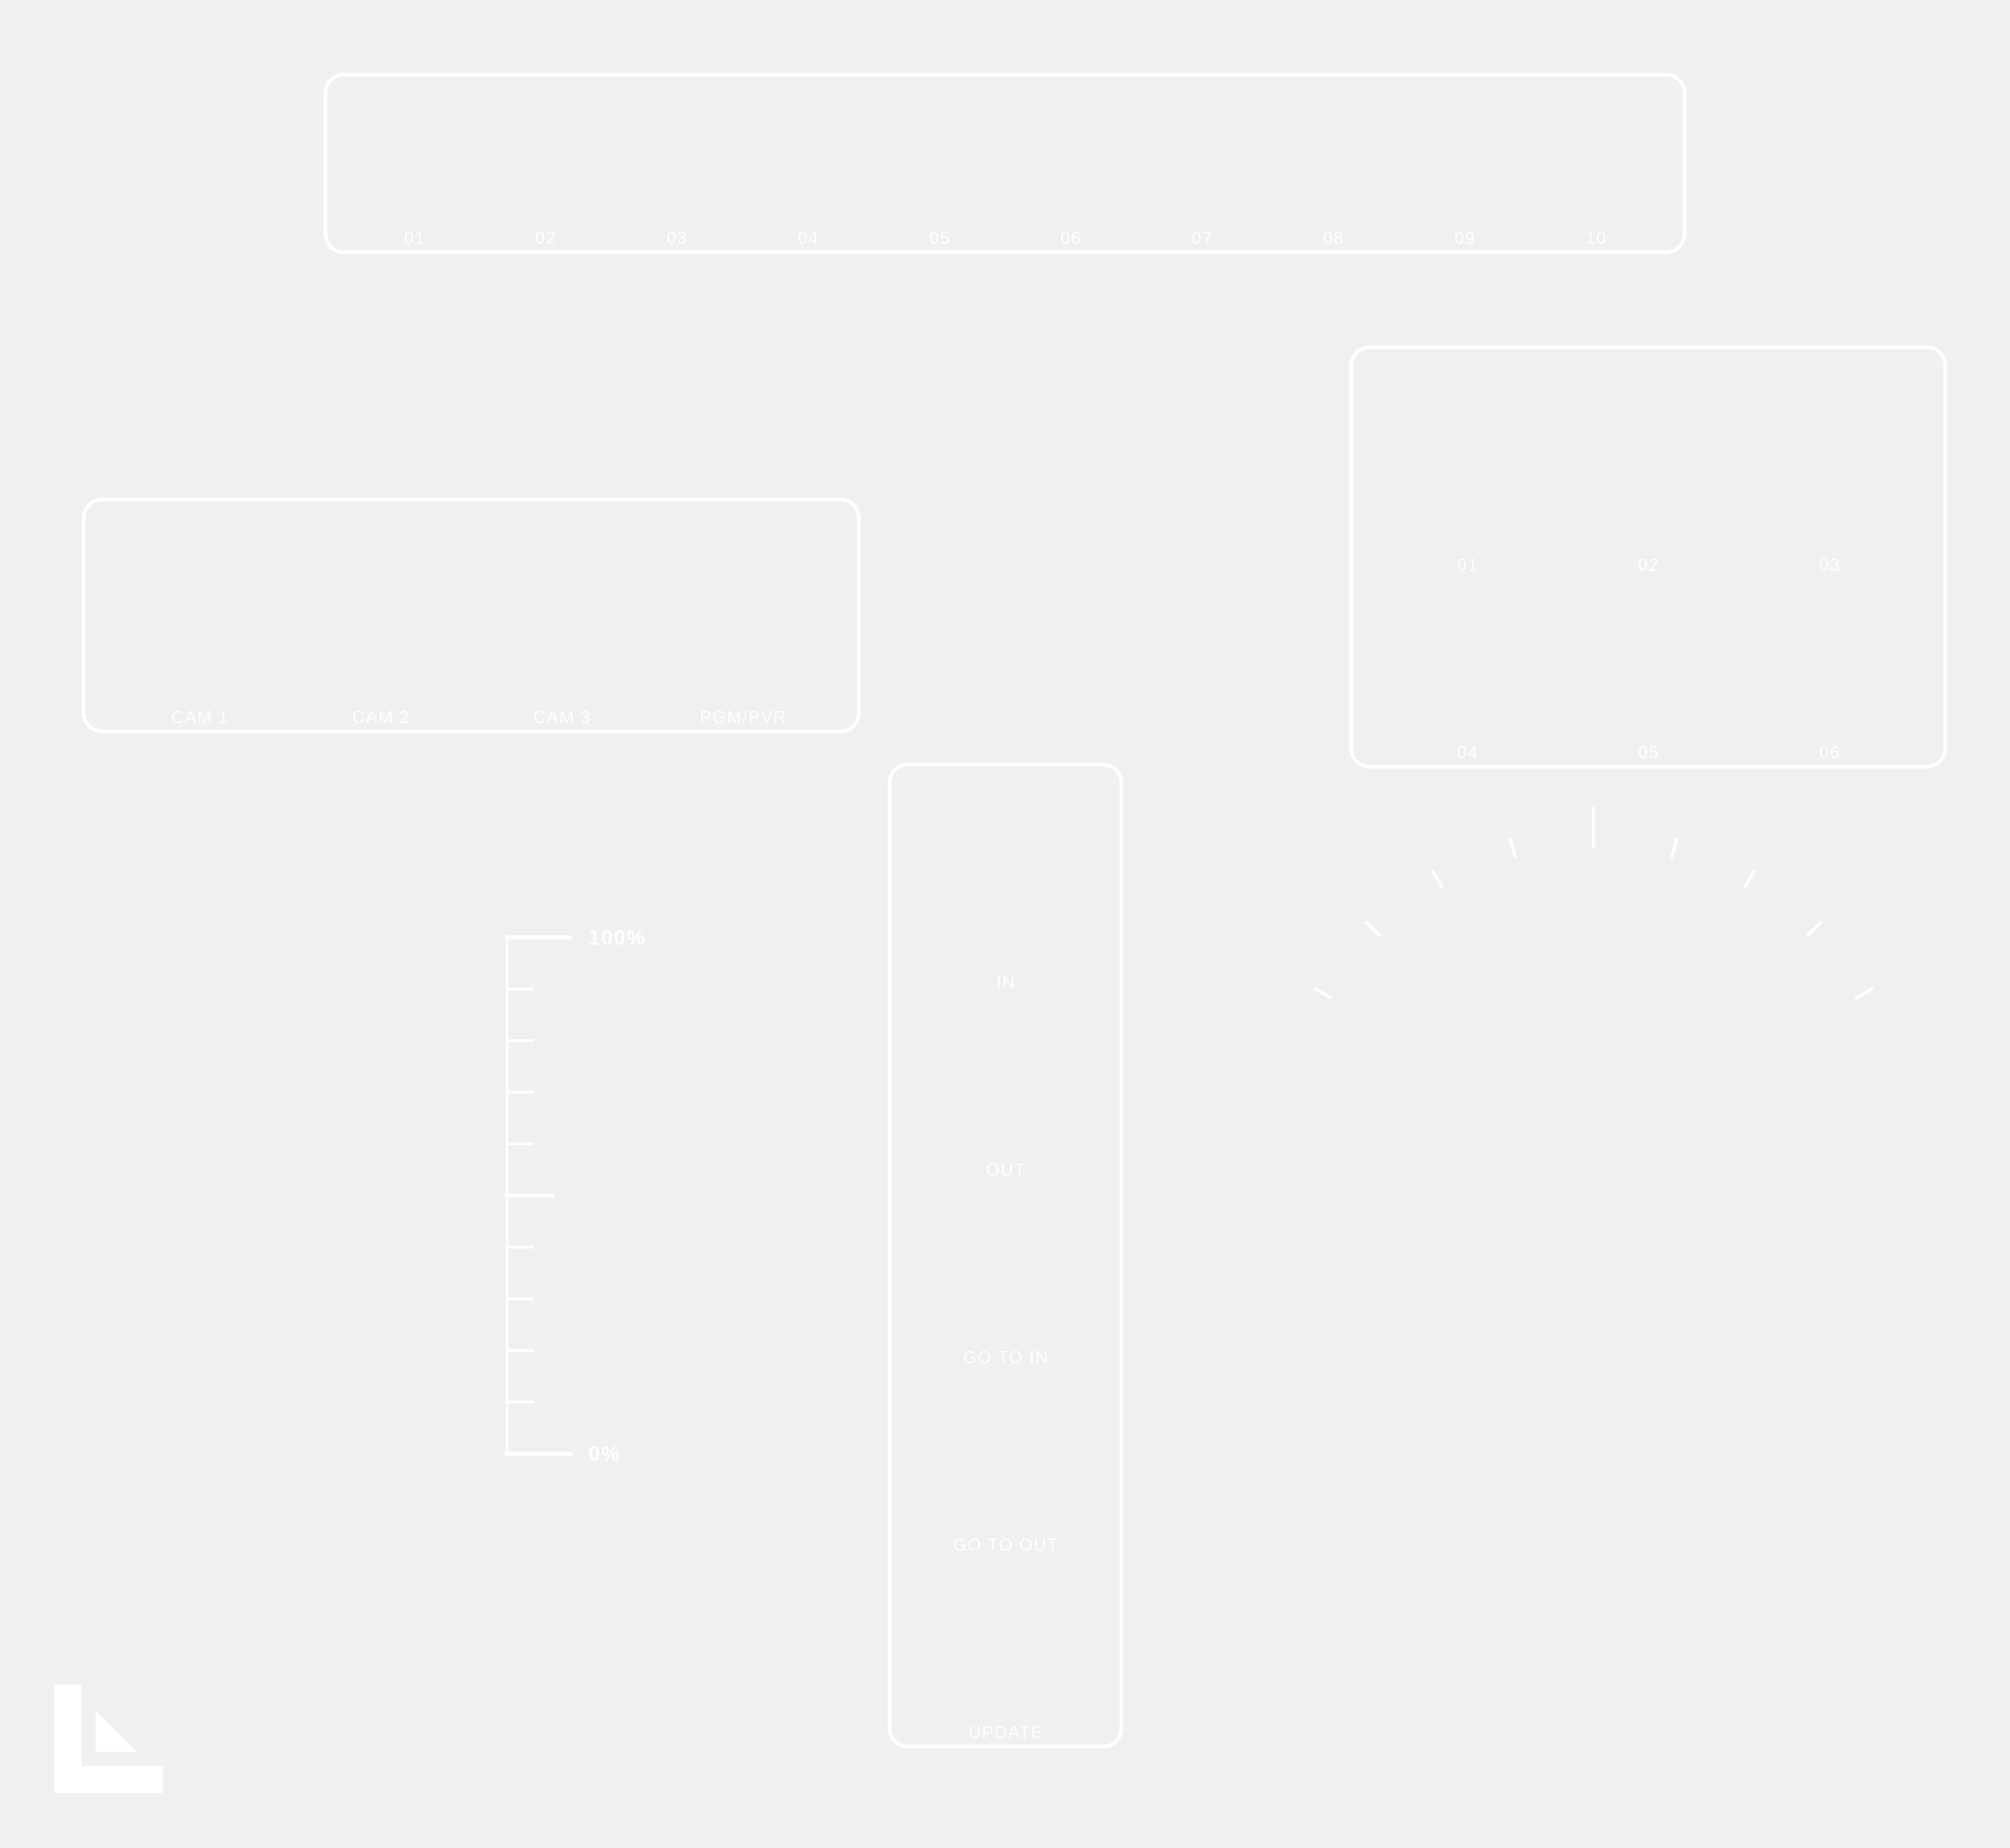
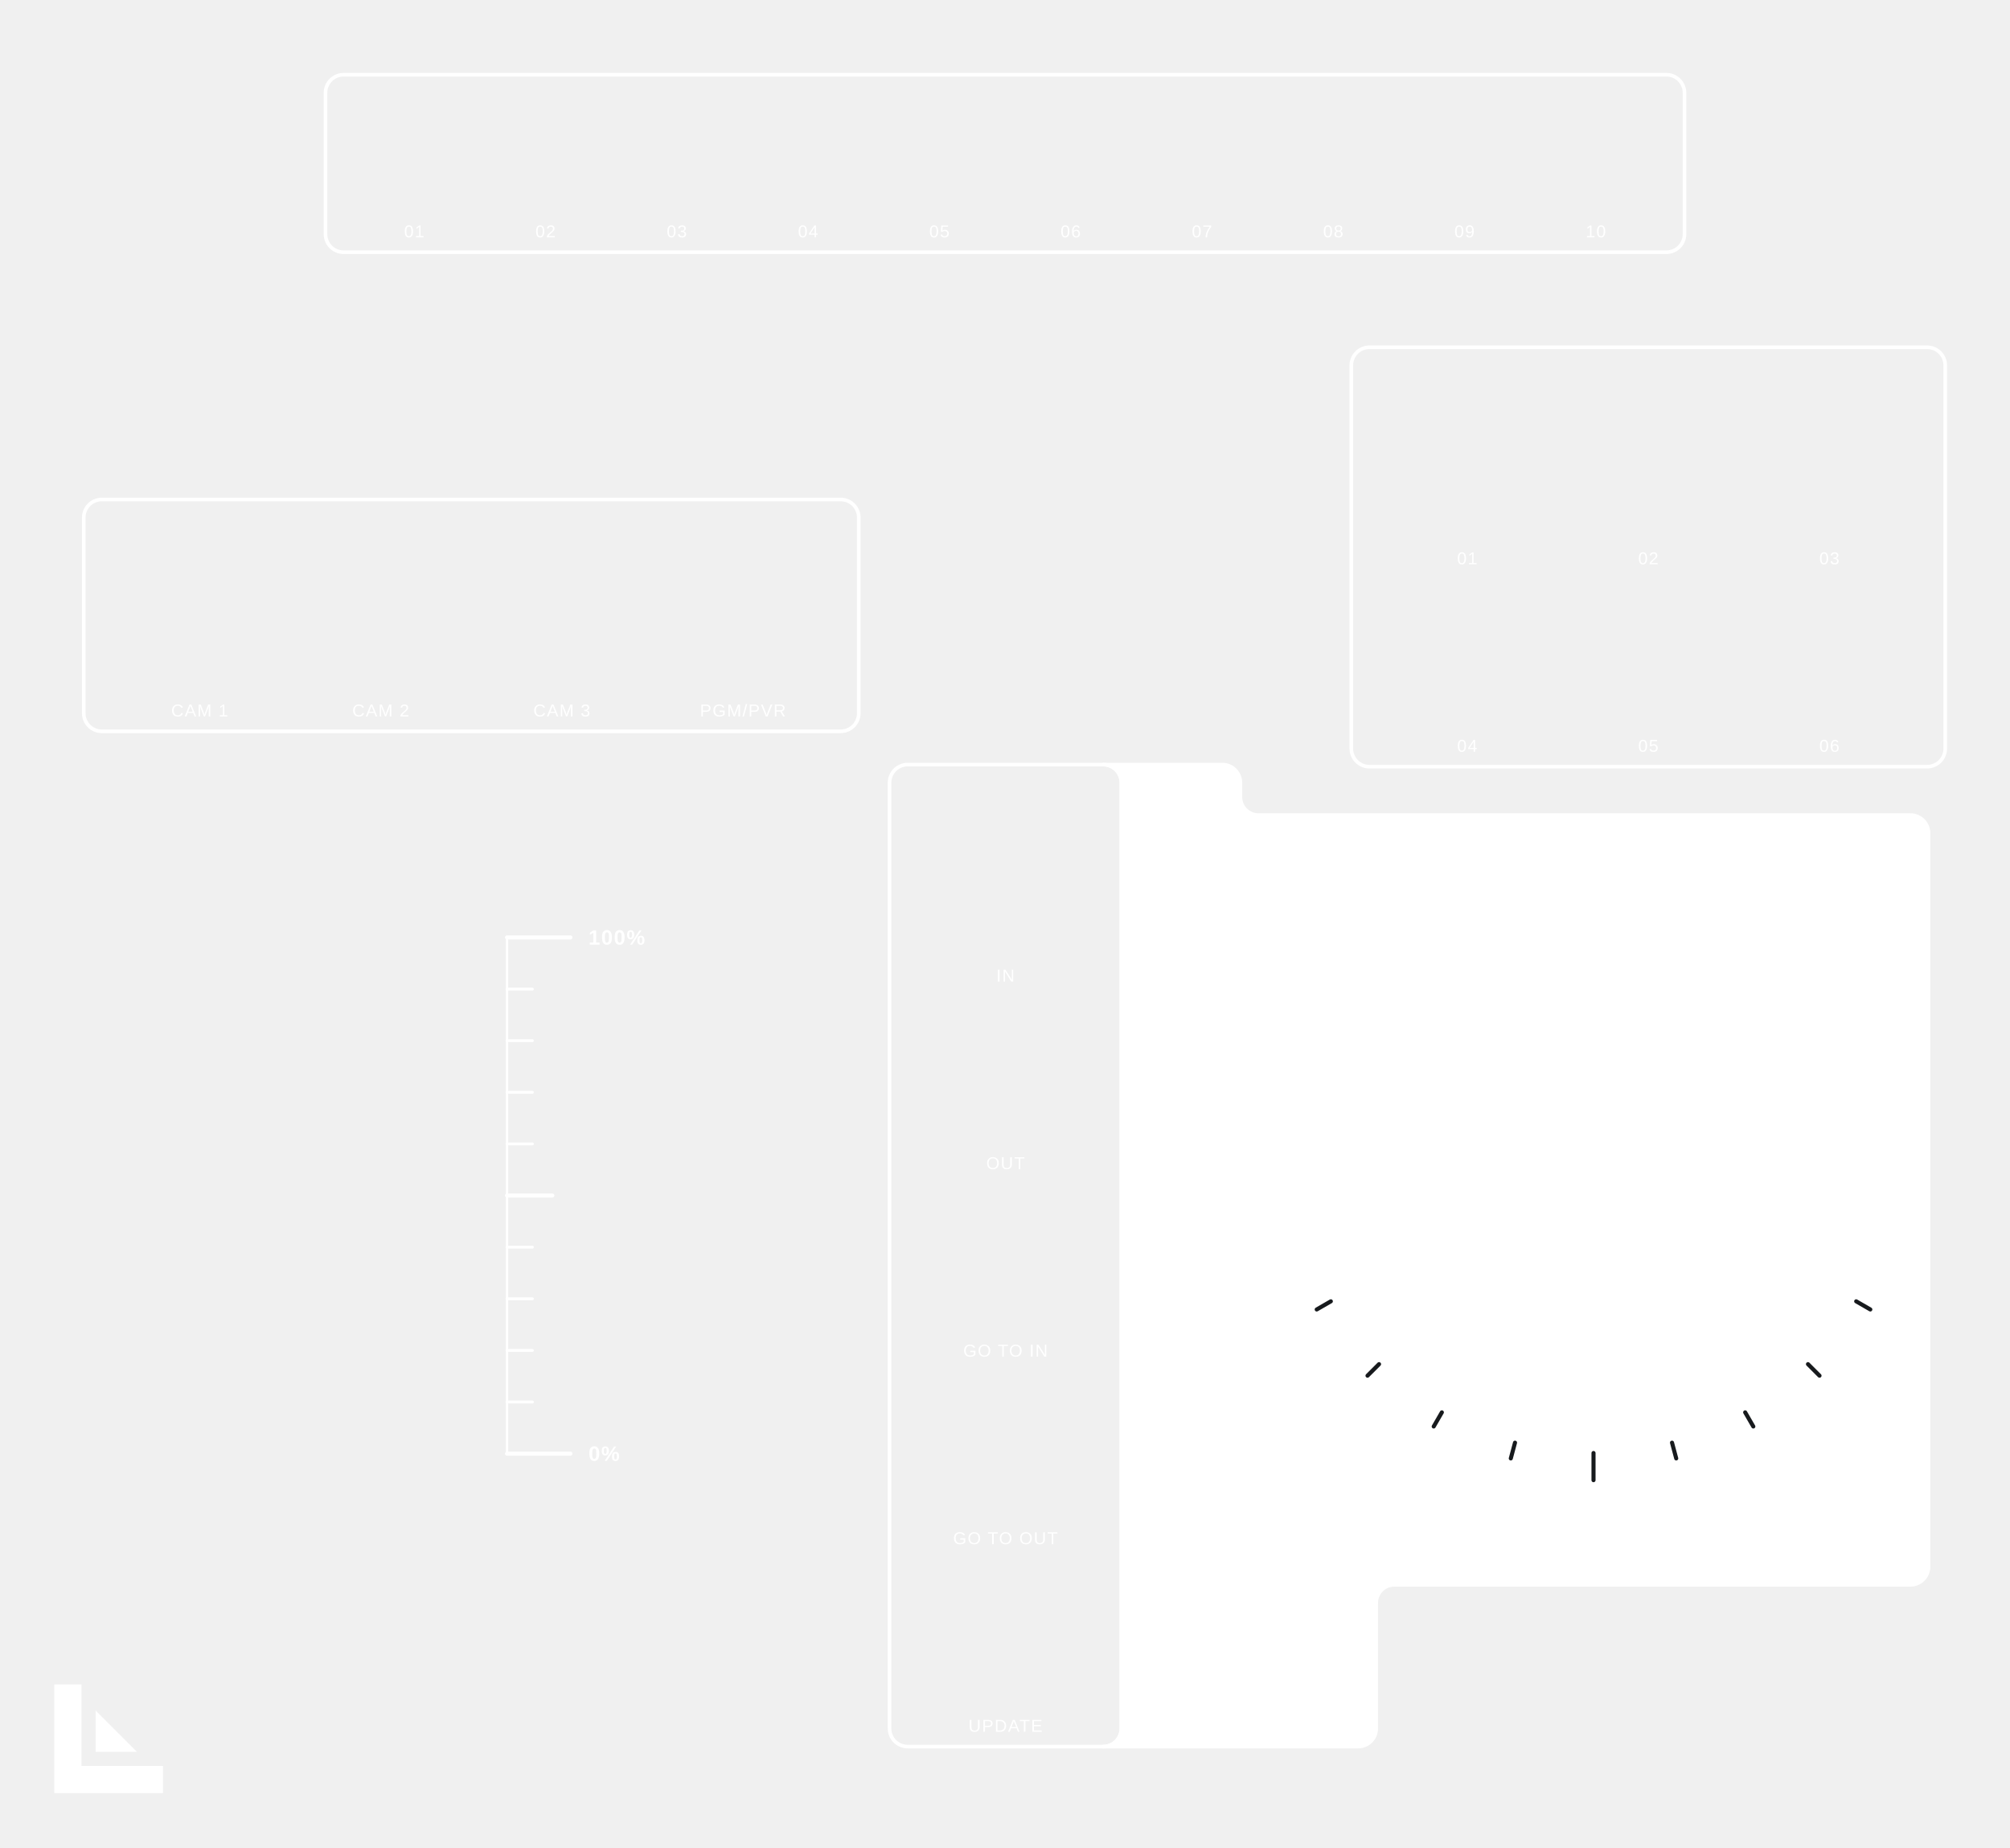
<svg xmlns="http://www.w3.org/2000/svg" width="2048" height="1882" viewBox="0 0 222 204" style="color:#ffffff">
+   <path id="jog-clip-field" fill="#ffffff" stroke="#ffffff" stroke-width="0.4" stroke-linejoin="round" d="M121.85 84.424 H135 A2 2 0 0 1 137 86.424 V88 A2 2 0 0 0 139 90 H211 A2 2 0 0 1 213 92 V173 A2 2 0 0 1 211 175 H154 A2 2 0 0 0 152 177 V190.863 A2 2 0 0 1 150 192.863 H121.85 A2 2 0 0 0 123.85 190.863 V86.424 A2 2 0 0 0 121.85 84.424 Z" />
  <g transform="translate(4.56 184.56) scale(0.12)" style="color:#ffffff">
    <path fill="currentColor" fill-rule="evenodd" d="M12 12 L37 12 L37 87 L112 87 L112 112 L12 112 Z" />
    <path fill="currentColor" fill-rule="evenodd" d="M50 36 L88 74 L50 74 Z" />
  </g>
-   <text x="22.05" y="79.152" fill="currentColor" font-family="Arial, Helvetica, sans-serif" font-size="1.9" font-weight="500" letter-spacing="0.12" text-anchor="middle" dominant-baseline="central">CAM 1</text>
-   <text x="42.05" y="79.152" fill="currentColor" font-family="Arial, Helvetica, sans-serif" font-size="1.9" font-weight="500" letter-spacing="0.12" text-anchor="middle" dominant-baseline="central">CAM 2</text>
-   <text x="62.05" y="79.152" fill="currentColor" font-family="Arial, Helvetica, sans-serif" font-size="1.9" font-weight="500" letter-spacing="0.12" text-anchor="middle" dominant-baseline="central">CAM 3</text>
-   <text x="82.05" y="79.152" fill="currentColor" font-family="Arial, Helvetica, sans-serif" font-size="1.9" font-weight="500" letter-spacing="0.12" text-anchor="middle" dominant-baseline="central">PGM/PVR</text>
-   <text x="111.05" y="108.424" fill="currentColor" font-family="Arial, Helvetica, sans-serif" font-size="1.9" font-weight="500" letter-spacing="0.12" text-anchor="middle" dominant-baseline="central">IN</text>
-   <text x="111.05" y="129.134" fill="currentColor" font-family="Arial, Helvetica, sans-serif" font-size="1.9" font-weight="500" letter-spacing="0.12" text-anchor="middle" dominant-baseline="central">OUT</text>
-   <text x="111.05" y="149.844" fill="currentColor" font-family="Arial, Helvetica, sans-serif" font-size="1.9" font-weight="500" letter-spacing="0.12" text-anchor="middle" dominant-baseline="central">GO TO IN</text>
-   <text x="111.05" y="170.553" fill="currentColor" font-family="Arial, Helvetica, sans-serif" font-size="1.9" font-weight="500" letter-spacing="0.12" text-anchor="middle" dominant-baseline="central">GO TO OUT</text>
-   <text x="111.05" y="191.263" fill="currentColor" font-family="Arial, Helvetica, sans-serif" font-size="1.9" font-weight="500" letter-spacing="0.12" text-anchor="middle" dominant-baseline="central">UPDATE</text>
-   <text x="162.05" y="62.345" fill="currentColor" font-family="Arial, Helvetica, sans-serif" font-size="1.9" font-weight="500" letter-spacing="0.12" text-anchor="middle" dominant-baseline="central">01</text>
-   <text x="182.05" y="62.345" fill="currentColor" font-family="Arial, Helvetica, sans-serif" font-size="1.9" font-weight="500" letter-spacing="0.12" text-anchor="middle" dominant-baseline="central">02</text>
-   <text x="202.05" y="62.345" fill="currentColor" font-family="Arial, Helvetica, sans-serif" font-size="1.9" font-weight="500" letter-spacing="0.12" text-anchor="middle" dominant-baseline="central">03</text>
-   <text x="162.05" y="83.054" fill="currentColor" font-family="Arial, Helvetica, sans-serif" font-size="1.9" font-weight="500" letter-spacing="0.12" text-anchor="middle" dominant-baseline="central">04</text>
-   <text x="182.05" y="83.054" fill="currentColor" font-family="Arial, Helvetica, sans-serif" font-size="1.9" font-weight="500" letter-spacing="0.12" text-anchor="middle" dominant-baseline="central">05</text>
-   <text x="202.05" y="83.054" fill="currentColor" font-family="Arial, Helvetica, sans-serif" font-size="1.9" font-weight="500" letter-spacing="0.12" text-anchor="middle" dominant-baseline="central">06</text>
-   <text x="45.75" y="26.248" fill="currentColor" font-family="Arial, Helvetica, sans-serif" font-size="1.9" font-weight="500" letter-spacing="0.12" text-anchor="middle" dominant-baseline="central">01</text>
-   <text x="60.25" y="26.248" fill="currentColor" font-family="Arial, Helvetica, sans-serif" font-size="1.9" font-weight="500" letter-spacing="0.12" text-anchor="middle" dominant-baseline="central">02</text>
-   <text x="74.75" y="26.248" fill="currentColor" font-family="Arial, Helvetica, sans-serif" font-size="1.9" font-weight="500" letter-spacing="0.12" text-anchor="middle" dominant-baseline="central">03</text>
-   <text x="89.25" y="26.248" fill="currentColor" font-family="Arial, Helvetica, sans-serif" font-size="1.9" font-weight="500" letter-spacing="0.12" text-anchor="middle" dominant-baseline="central">04</text>
-   <text x="103.75" y="26.248" fill="currentColor" font-family="Arial, Helvetica, sans-serif" font-size="1.9" font-weight="500" letter-spacing="0.12" text-anchor="middle" dominant-baseline="central">05</text>
-   <text x="118.25" y="26.248" fill="currentColor" font-family="Arial, Helvetica, sans-serif" font-size="1.9" font-weight="500" letter-spacing="0.12" text-anchor="middle" dominant-baseline="central">06</text>
-   <text x="132.75" y="26.248" fill="currentColor" font-family="Arial, Helvetica, sans-serif" font-size="1.9" font-weight="500" letter-spacing="0.12" text-anchor="middle" dominant-baseline="central">07</text>
-   <text x="147.25" y="26.248" fill="currentColor" font-family="Arial, Helvetica, sans-serif" font-size="1.9" font-weight="500" letter-spacing="0.12" text-anchor="middle" dominant-baseline="central">08</text>
-   <text x="161.75" y="26.248" fill="currentColor" font-family="Arial, Helvetica, sans-serif" font-size="1.9" font-weight="500" letter-spacing="0.12" text-anchor="middle" dominant-baseline="central">09</text>
-   <text x="176.25" y="26.248" fill="currentColor" font-family="Arial, Helvetica, sans-serif" font-size="1.9" font-weight="500" letter-spacing="0.12" text-anchor="middle" dominant-baseline="central">10</text>
+   <text x="22.05" y="79.152" fill="currentColor" font-family="Arial, Helvetica, sans-serif" font-size="1.9" font-weight="500" letter-spacing="0.12" text-anchor="middle" dominant-baseline="central" transform="translate(0 -0.7)">CAM 1</text>
+   <text x="42.05" y="79.152" fill="currentColor" font-family="Arial, Helvetica, sans-serif" font-size="1.9" font-weight="500" letter-spacing="0.12" text-anchor="middle" dominant-baseline="central" transform="translate(0 -0.7)">CAM 2</text>
+   <text x="62.05" y="79.152" fill="currentColor" font-family="Arial, Helvetica, sans-serif" font-size="1.9" font-weight="500" letter-spacing="0.12" text-anchor="middle" dominant-baseline="central" transform="translate(0 -0.7)">CAM 3</text>
+   <text x="82.05" y="79.152" fill="currentColor" font-family="Arial, Helvetica, sans-serif" font-size="1.9" font-weight="500" letter-spacing="0.12" text-anchor="middle" dominant-baseline="central" transform="translate(0 -0.7)">PGM/PVR</text>
+   <text x="111.05" y="108.424" fill="currentColor" font-family="Arial, Helvetica, sans-serif" font-size="1.9" font-weight="500" letter-spacing="0.12" text-anchor="middle" dominant-baseline="central" transform="translate(0 -0.7)">IN</text>
+   <text x="111.05" y="129.134" fill="currentColor" font-family="Arial, Helvetica, sans-serif" font-size="1.9" font-weight="500" letter-spacing="0.12" text-anchor="middle" dominant-baseline="central" transform="translate(0 -0.7)">OUT</text>
+   <text x="111.05" y="149.844" fill="currentColor" font-family="Arial, Helvetica, sans-serif" font-size="1.9" font-weight="500" letter-spacing="0.12" text-anchor="middle" dominant-baseline="central" transform="translate(0 -0.7)">GO TO IN</text>
+   <text x="111.05" y="170.553" fill="currentColor" font-family="Arial, Helvetica, sans-serif" font-size="1.9" font-weight="500" letter-spacing="0.12" text-anchor="middle" dominant-baseline="central" transform="translate(0 -0.7)">GO TO OUT</text>
+   <text x="111.05" y="191.263" fill="currentColor" font-family="Arial, Helvetica, sans-serif" font-size="1.9" font-weight="500" letter-spacing="0.12" text-anchor="middle" dominant-baseline="central" transform="translate(0 -0.7)">UPDATE</text>
+   <text x="162.05" y="62.345" fill="currentColor" font-family="Arial, Helvetica, sans-serif" font-size="1.9" font-weight="500" letter-spacing="0.12" text-anchor="middle" dominant-baseline="central" transform="translate(0 -0.7)">01</text>
+   <text x="182.05" y="62.345" fill="currentColor" font-family="Arial, Helvetica, sans-serif" font-size="1.9" font-weight="500" letter-spacing="0.12" text-anchor="middle" dominant-baseline="central" transform="translate(0 -0.7)">02</text>
+   <text x="202.05" y="62.345" fill="currentColor" font-family="Arial, Helvetica, sans-serif" font-size="1.9" font-weight="500" letter-spacing="0.12" text-anchor="middle" dominant-baseline="central" transform="translate(0 -0.7)">03</text>
+   <text x="162.05" y="83.054" fill="currentColor" font-family="Arial, Helvetica, sans-serif" font-size="1.9" font-weight="500" letter-spacing="0.12" text-anchor="middle" dominant-baseline="central" transform="translate(0 -0.7)">04</text>
+   <text x="182.05" y="83.054" fill="currentColor" font-family="Arial, Helvetica, sans-serif" font-size="1.9" font-weight="500" letter-spacing="0.12" text-anchor="middle" dominant-baseline="central" transform="translate(0 -0.7)">05</text>
+   <text x="202.05" y="83.054" fill="currentColor" font-family="Arial, Helvetica, sans-serif" font-size="1.9" font-weight="500" letter-spacing="0.12" text-anchor="middle" dominant-baseline="central" transform="translate(0 -0.7)">06</text>
+   <text x="45.75" y="26.248" fill="currentColor" font-family="Arial, Helvetica, sans-serif" font-size="1.9" font-weight="500" letter-spacing="0.12" text-anchor="middle" dominant-baseline="central" transform="translate(0 -0.7)">01</text>
+   <text x="60.25" y="26.248" fill="currentColor" font-family="Arial, Helvetica, sans-serif" font-size="1.9" font-weight="500" letter-spacing="0.12" text-anchor="middle" dominant-baseline="central" transform="translate(0 -0.7)">02</text>
+   <text x="74.75" y="26.248" fill="currentColor" font-family="Arial, Helvetica, sans-serif" font-size="1.9" font-weight="500" letter-spacing="0.12" text-anchor="middle" dominant-baseline="central" transform="translate(0 -0.7)">03</text>
+   <text x="89.25" y="26.248" fill="currentColor" font-family="Arial, Helvetica, sans-serif" font-size="1.9" font-weight="500" letter-spacing="0.12" text-anchor="middle" dominant-baseline="central" transform="translate(0 -0.7)">04</text>
+   <text x="103.75" y="26.248" fill="currentColor" font-family="Arial, Helvetica, sans-serif" font-size="1.9" font-weight="500" letter-spacing="0.12" text-anchor="middle" dominant-baseline="central" transform="translate(0 -0.7)">05</text>
+   <text x="118.25" y="26.248" fill="currentColor" font-family="Arial, Helvetica, sans-serif" font-size="1.9" font-weight="500" letter-spacing="0.12" text-anchor="middle" dominant-baseline="central" transform="translate(0 -0.7)">06</text>
+   <text x="132.75" y="26.248" fill="currentColor" font-family="Arial, Helvetica, sans-serif" font-size="1.9" font-weight="500" letter-spacing="0.12" text-anchor="middle" dominant-baseline="central" transform="translate(0 -0.7)">07</text>
+   <text x="147.25" y="26.248" fill="currentColor" font-family="Arial, Helvetica, sans-serif" font-size="1.9" font-weight="500" letter-spacing="0.12" text-anchor="middle" dominant-baseline="central" transform="translate(0 -0.7)">08</text>
+   <text x="161.75" y="26.248" fill="currentColor" font-family="Arial, Helvetica, sans-serif" font-size="1.9" font-weight="500" letter-spacing="0.12" text-anchor="middle" dominant-baseline="central" transform="translate(0 -0.7)">09</text>
+   <text x="176.25" y="26.248" fill="currentColor" font-family="Arial, Helvetica, sans-serif" font-size="1.9" font-weight="500" letter-spacing="0.12" text-anchor="middle" dominant-baseline="central" transform="translate(0 -0.7)">10</text>
  <rect x="9.25" y="55.152" width="85.6" height="25.6" rx="2" fill="none" stroke="currentColor" stroke-width="0.4" />
  <rect x="98.25" y="84.424" width="25.6" height="108.439" rx="2" fill="none" stroke="currentColor" stroke-width="0.4" />
  <rect x="149.25" y="38.345" width="65.6" height="46.31" rx="2" fill="none" stroke="currentColor" stroke-width="0.4" />
  <rect x="35.95" y="8.248" width="150.1" height="19.6" rx="2" fill="none" stroke="currentColor" stroke-width="0.4" />
  <path d="M54.0 160.513 L61.0 160.513" fill="none" stroke="currentColor" stroke-width="0.45" stroke-linecap="round" transform="translate(2 0)" />
  <text x="63.0" y="160.513" fill="currentColor" font-family="Arial, Helvetica, sans-serif" font-size="2.3" font-weight="600" letter-spacing="0.12" text-anchor="start" dominant-baseline="central" transform="translate(2 0)">0%</text>
  <path d="M54.0 154.813 L56.8 154.813" fill="none" stroke="currentColor" stroke-width="0.32" stroke-linecap="round" transform="translate(2 0)" />
  <path d="M54.0 149.113 L56.8 149.113" fill="none" stroke="currentColor" stroke-width="0.32" stroke-linecap="round" transform="translate(2 0)" />
  <path d="M54.0 143.413 L56.8 143.413" fill="none" stroke="currentColor" stroke-width="0.32" stroke-linecap="round" transform="translate(2 0)" />
  <path d="M54.0 137.713 L56.8 137.713" fill="none" stroke="currentColor" stroke-width="0.32" stroke-linecap="round" transform="translate(2 0)" />
  <path d="M54.0 132.013 L59.0 132.013" fill="none" stroke="currentColor" stroke-width="0.45" stroke-linecap="round" transform="translate(2 0)" />
  <path d="M54.0 126.313 L56.8 126.313" fill="none" stroke="currentColor" stroke-width="0.32" stroke-linecap="round" transform="translate(2 0)" />
  <path d="M54.0 120.613 L56.8 120.613" fill="none" stroke="currentColor" stroke-width="0.32" stroke-linecap="round" transform="translate(2 0)" />
  <path d="M54.0 114.913 L56.8 114.913" fill="none" stroke="currentColor" stroke-width="0.32" stroke-linecap="round" transform="translate(2 0)" />
  <path d="M54.0 109.213 L56.8 109.213" fill="none" stroke="currentColor" stroke-width="0.32" stroke-linecap="round" transform="translate(2 0)" />
  <path d="M54.0 103.513 L61.0 103.513" fill="none" stroke="currentColor" stroke-width="0.45" stroke-linecap="round" transform="translate(2 0)" />
  <text x="63.0" y="103.513" fill="currentColor" font-family="Arial, Helvetica, sans-serif" font-size="2.3" font-weight="600" letter-spacing="0.12" text-anchor="start" dominant-baseline="central" transform="translate(2 0)">100%</text>
  <path d="M54.0 160.513 L54.0 103.513" fill="none" stroke="currentColor" stroke-width="0.25" stroke-linecap="round" transform="translate(2 0)" />
-   <path d="M146.988 110.193 L145.256 109.193" fill="none" stroke="currentColor" stroke-width="0.35" stroke-linecap="round" />
-   <path d="M152.312 103.255 L150.898 101.841" fill="none" stroke="currentColor" stroke-width="0.35" stroke-linecap="round" />
-   <path d="M159.25 97.931 L158.25 96.199" fill="none" stroke="currentColor" stroke-width="0.35" stroke-linecap="round" />
-   <path d="M167.33 94.585 L166.812 92.653" fill="none" stroke="currentColor" stroke-width="0.35" stroke-linecap="round" />
-   <path d="M176.0 93.443 L176.0 89.243" fill="none" stroke="currentColor" stroke-width="0.35" stroke-linecap="round" />
-   <path d="M184.67 94.585 L185.188 92.653" fill="none" stroke="currentColor" stroke-width="0.35" stroke-linecap="round" />
-   <path d="M192.75 97.931 L193.75 96.199" fill="none" stroke="currentColor" stroke-width="0.35" stroke-linecap="round" />
-   <path d="M199.688 103.255 L201.102 101.841" fill="none" stroke="currentColor" stroke-width="0.35" stroke-linecap="round" />
-   <path d="M205.012 110.193 L206.744 109.193" fill="none" stroke="currentColor" stroke-width="0.35" stroke-linecap="round" />
+   <g id="jog-lower-ticks">
+     <path d="M205.012 143.693 L206.571 144.593" fill="none" stroke="#171a1d" stroke-width="0.45" stroke-linecap="round" />
+     <path d="M199.688 150.631 L200.961 151.904" fill="none" stroke="#171a1d" stroke-width="0.45" stroke-linecap="round" />
+     <path d="M192.75 155.955 L193.65 157.514" fill="none" stroke="#171a1d" stroke-width="0.45" stroke-linecap="round" />
+     <path d="M184.67 159.302 L185.136 161.04" fill="none" stroke="#171a1d" stroke-width="0.45" stroke-linecap="round" />
+     <path d="M176 160.443 L176 163.443" fill="none" stroke="#171a1d" stroke-width="0.45" stroke-linecap="round" />
+     <path d="M167.33 159.302 L166.864 161.04" fill="none" stroke="#171a1d" stroke-width="0.45" stroke-linecap="round" />
+     <path d="M159.25 155.955 L158.35 157.514" fill="none" stroke="#171a1d" stroke-width="0.45" stroke-linecap="round" />
+     <path d="M152.312 150.631 L151.039 151.904" fill="none" stroke="#171a1d" stroke-width="0.45" stroke-linecap="round" />
+     <path d="M146.988 143.693 L145.429 144.593" fill="none" stroke="#171a1d" stroke-width="0.45" stroke-linecap="round" />
+   </g>
</svg>
